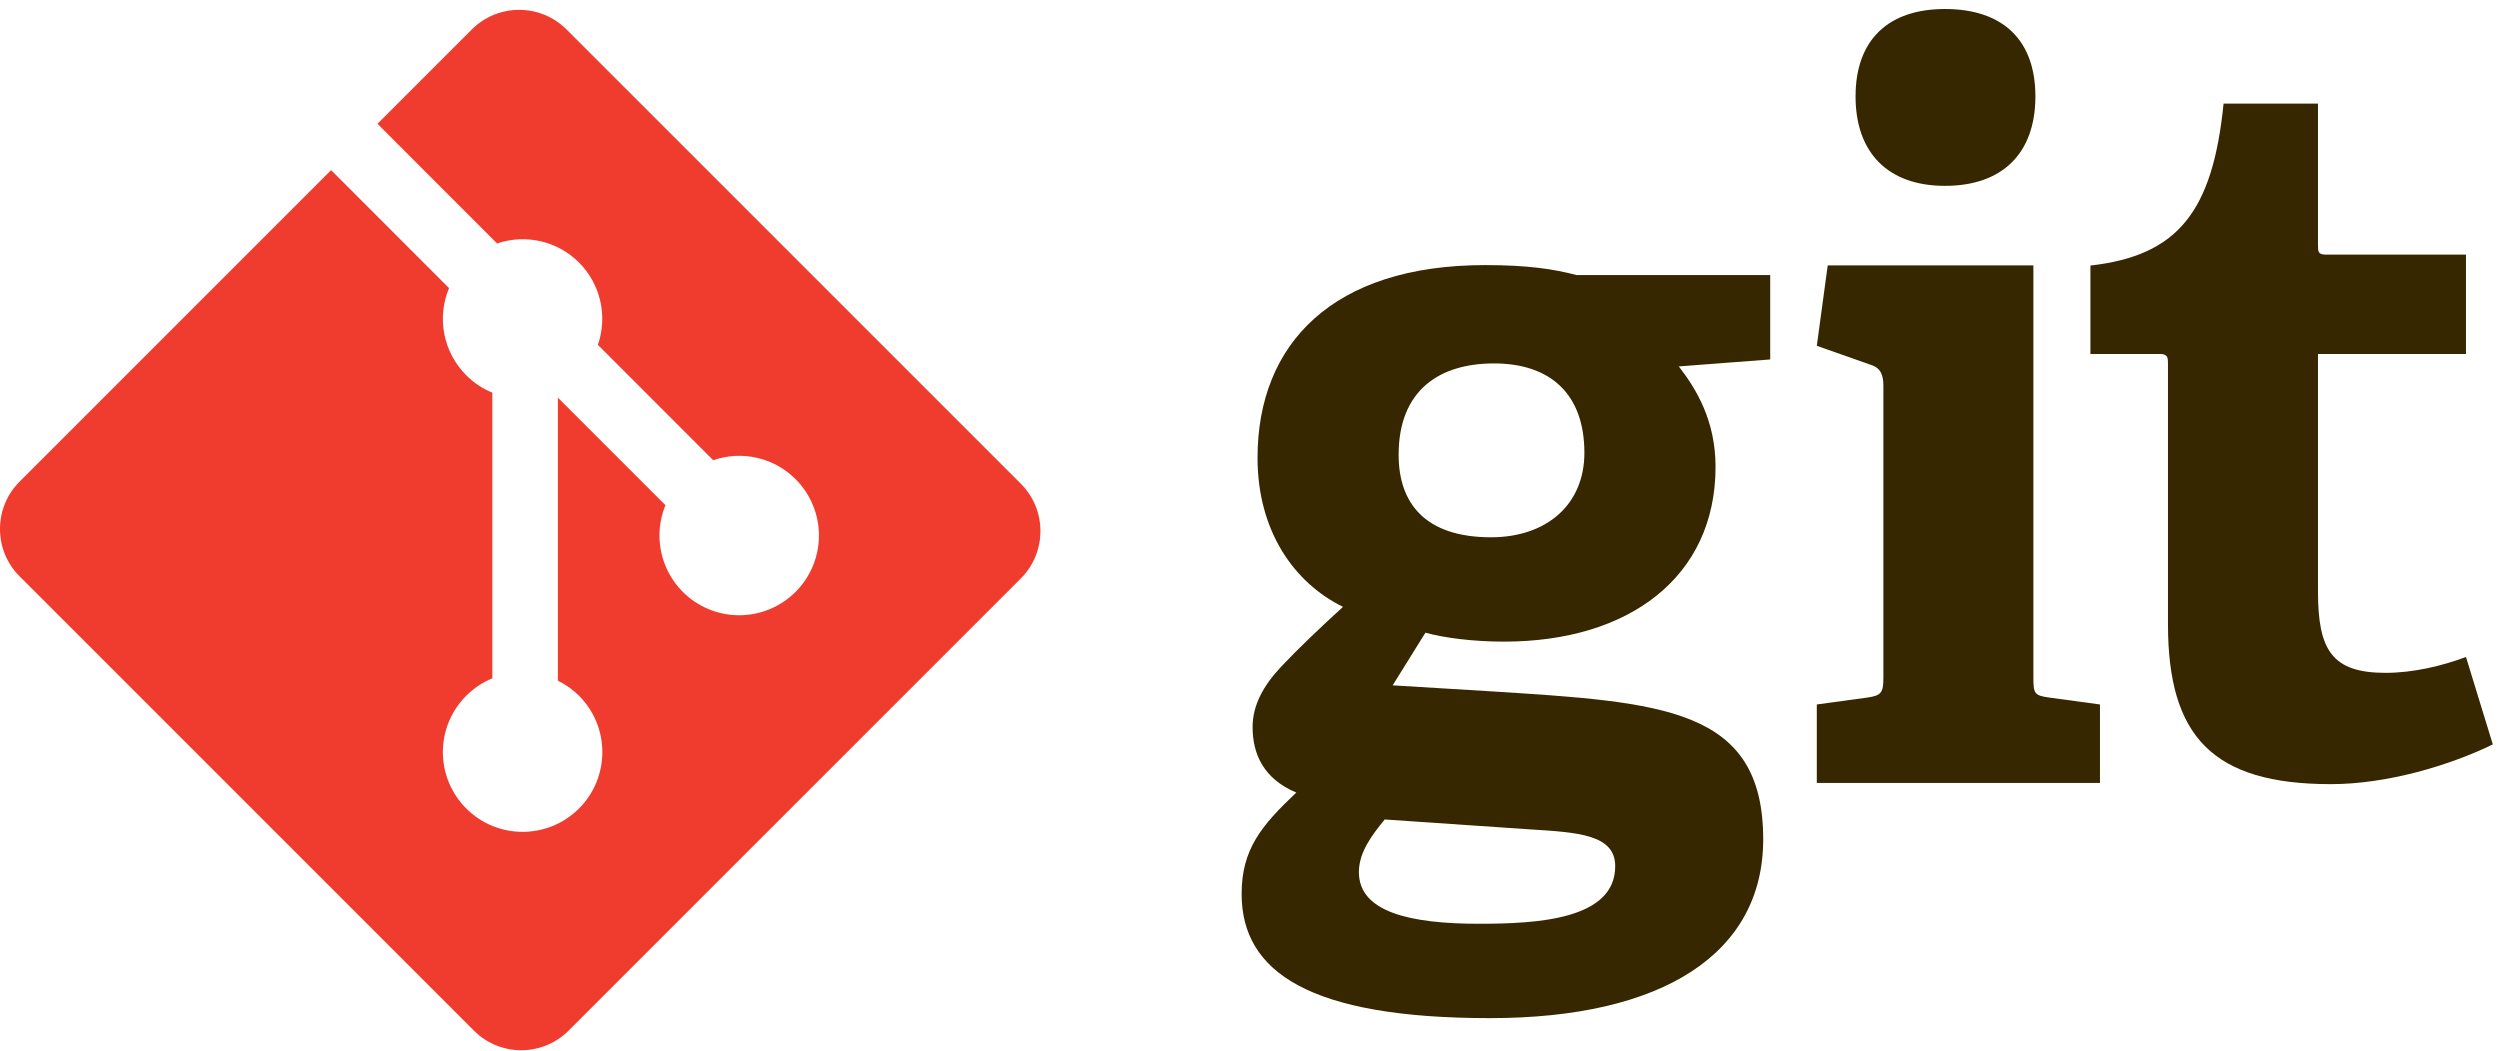
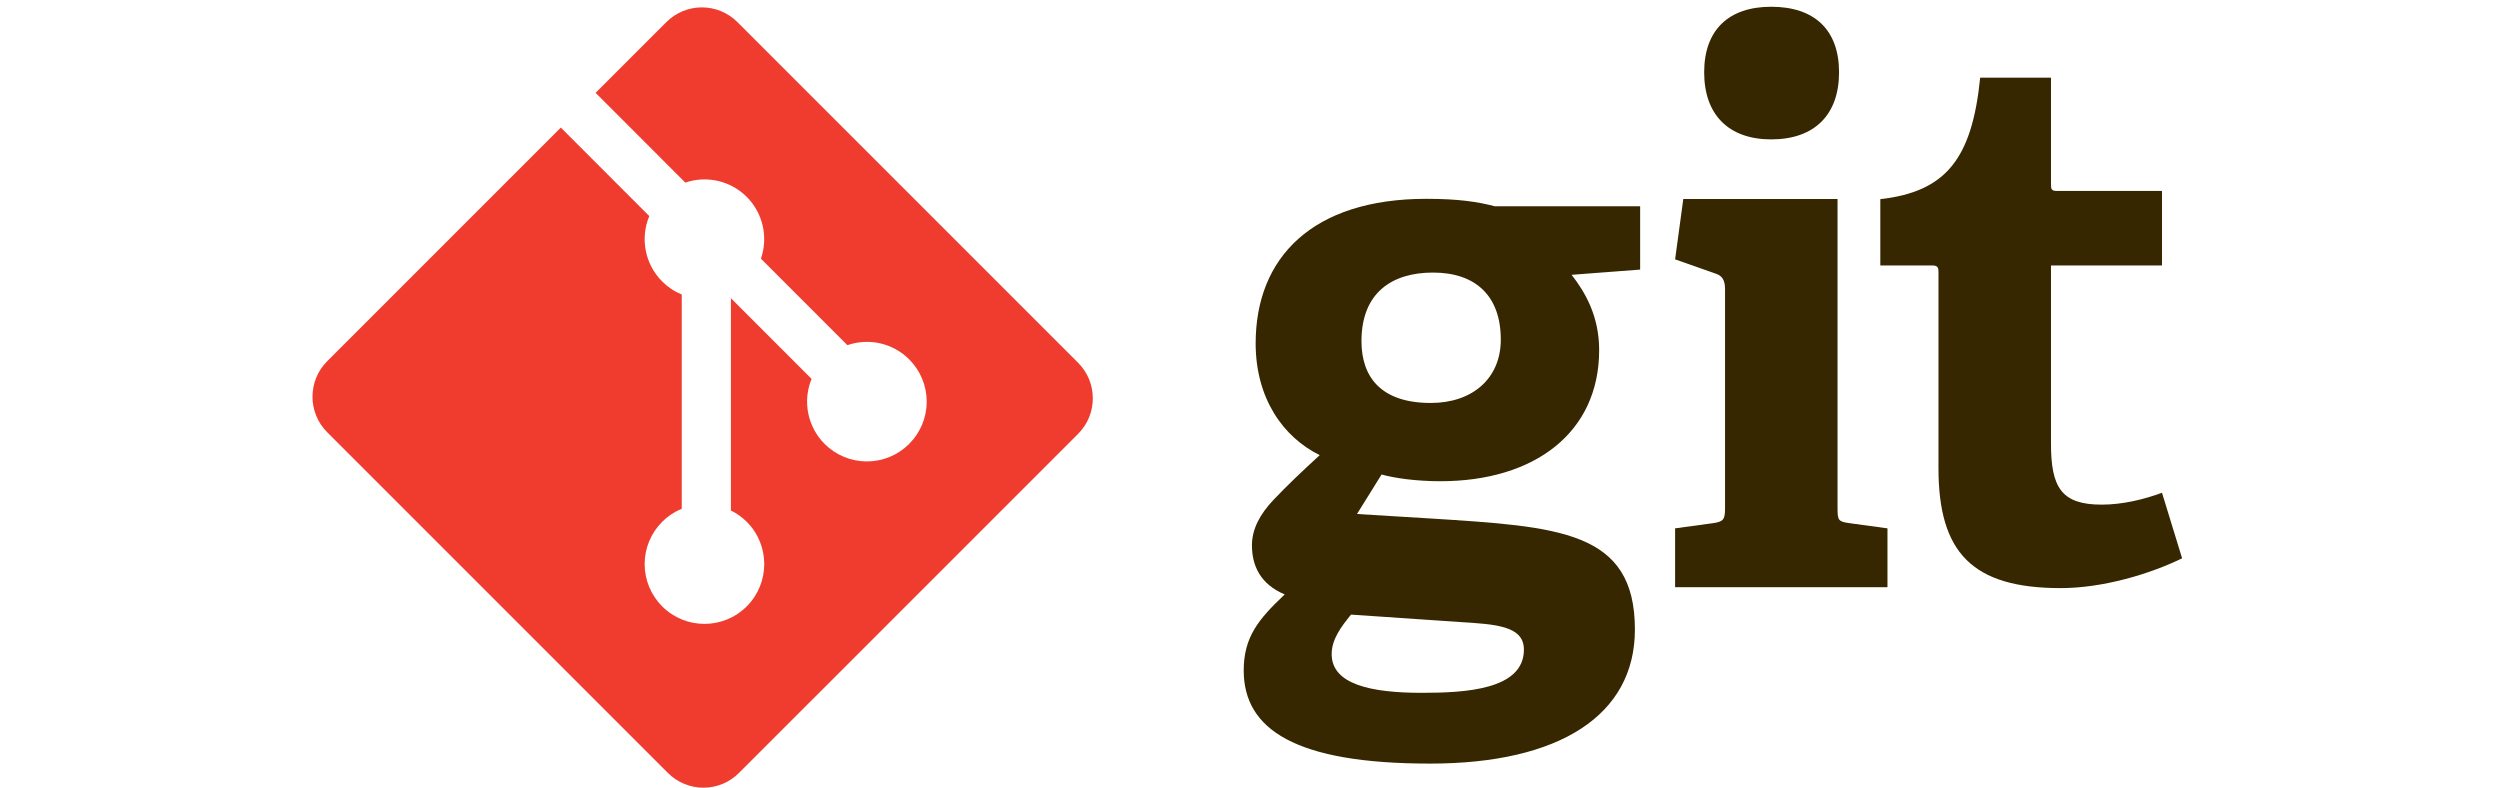
- <svg xmlns="http://www.w3.org/2000/svg" width="292" height="92pt" viewBox="0 0 219 92">
+ <svg xmlns="http://www.w3.org/2000/svg" width="292" height="92" viewBox="0 0 219 92">
  <defs>
    <clipPath id="a">
      <path d="M159 .79h25V69h-25Zm0 0" />
    </clipPath>
    <clipPath id="b">
      <path d="M183 9h35.371v60H183Zm0 0" />
    </clipPath>
    <clipPath id="c">
      <path d="M0 .79h92V92H0Zm0 0" />
    </clipPath>
  </defs>
  <path style="stroke:none;fill-rule:nonzero;fill:#362701;fill-opacity:1" d="M130.871 31.836c-4.785 0-8.351 2.352-8.351 8.008 0 4.261 2.347 7.222 8.093 7.222 4.871 0 8.18-2.867 8.18-7.398 0-5.133-2.961-7.832-7.922-7.832Zm-9.57 39.95c-1.133 1.39-2.262 2.87-2.262 4.612 0 3.48 4.434 4.524 10.527 4.524 5.051 0 11.926-.352 11.926-5.043 0-2.793-3.308-2.965-7.488-3.227Zm25.761-39.688c1.563 2.004 3.22 4.789 3.22 8.793 0 9.656-7.571 15.316-18.536 15.316-2.789 0-5.312-.348-6.879-.785l-2.87 4.613 8.526.52c15.059.96 23.934 1.398 23.934 12.968 0 10.008-8.789 15.665-23.934 15.665-15.75 0-21.757-4.004-21.757-10.88 0-3.917 1.742-6 4.789-8.878-2.875-1.211-3.828-3.387-3.828-5.739 0-1.914.953-3.656 2.523-5.312 1.566-1.652 3.305-3.305 5.395-5.219-4.262-2.09-7.485-6.617-7.485-13.058 0-10.008 6.613-16.88 19.93-16.88 3.742 0 6.004.344 8.008.872h16.972v7.394l-8.007.61" />
  <g clip-path="url(#a)">
    <path style="stroke:none;fill-rule:nonzero;fill:#362701;fill-opacity:1" d="M170.379 16.281c-4.961 0-7.832-2.87-7.832-7.836 0-4.957 2.871-7.656 7.832-7.656 5.05 0 7.922 2.7 7.922 7.656 0 4.965-2.871 7.836-7.922 7.836Zm-11.227 52.305V61.71l4.438-.606c1.219-.175 1.394-.437 1.394-1.746V33.773c0-.953-.261-1.566-1.132-1.824l-4.7-1.656.957-7.047h18.016V59.36c0 1.399.086 1.57 1.395 1.746l4.437.606v6.875h-24.805" />
  </g>
  <g clip-path="url(#b)">
    <path style="stroke:none;fill-rule:nonzero;fill:#362701;fill-opacity:1" d="M218.371 65.21c-3.742 1.825-9.223 3.481-14.187 3.481-10.356 0-14.27-4.175-14.27-14.015V31.879c0-.524 0-.871-.7-.871h-6.093v-7.746c7.664-.871 10.707-4.703 11.664-14.188h8.27v12.36c0 .609 0 .87.695.87h12.27v8.704h-12.965v20.797c0 5.136 1.218 7.136 5.918 7.136 2.437 0 4.96-.609 7.047-1.39l2.351 7.66" />
  </g>
  <g clip-path="url(#c)">
    <path style="stroke:none;fill-rule:nonzero;fill:#f03c2e;fill-opacity:1" d="M89.422 42.371 49.629 2.582a5.868 5.868 0 0 0-8.3 0l-8.263 8.262 10.48 10.484a6.965 6.965 0 0 1 7.173 1.668 6.98 6.98 0 0 1 1.656 7.215l10.102 10.105a6.963 6.963 0 0 1 7.214 1.657 6.976 6.976 0 0 1 0 9.875 6.98 6.98 0 0 1-9.879 0 6.987 6.987 0 0 1-1.519-7.594l-9.422-9.422v24.793a6.979 6.979 0 0 1 1.848 1.32 6.988 6.988 0 0 1 0 9.88c-2.73 2.726-7.153 2.726-9.875 0a6.98 6.98 0 0 1 0-9.88 6.893 6.893 0 0 1 2.285-1.523V34.398a6.893 6.893 0 0 1-2.285-1.523 6.988 6.988 0 0 1-1.508-7.637L29.004 14.902 1.719 42.187a5.868 5.868 0 0 0 0 8.301l39.793 39.793a5.868 5.868 0 0 0 8.3 0l39.61-39.605a5.873 5.873 0 0 0 0-8.305" />
  </g>
</svg>
